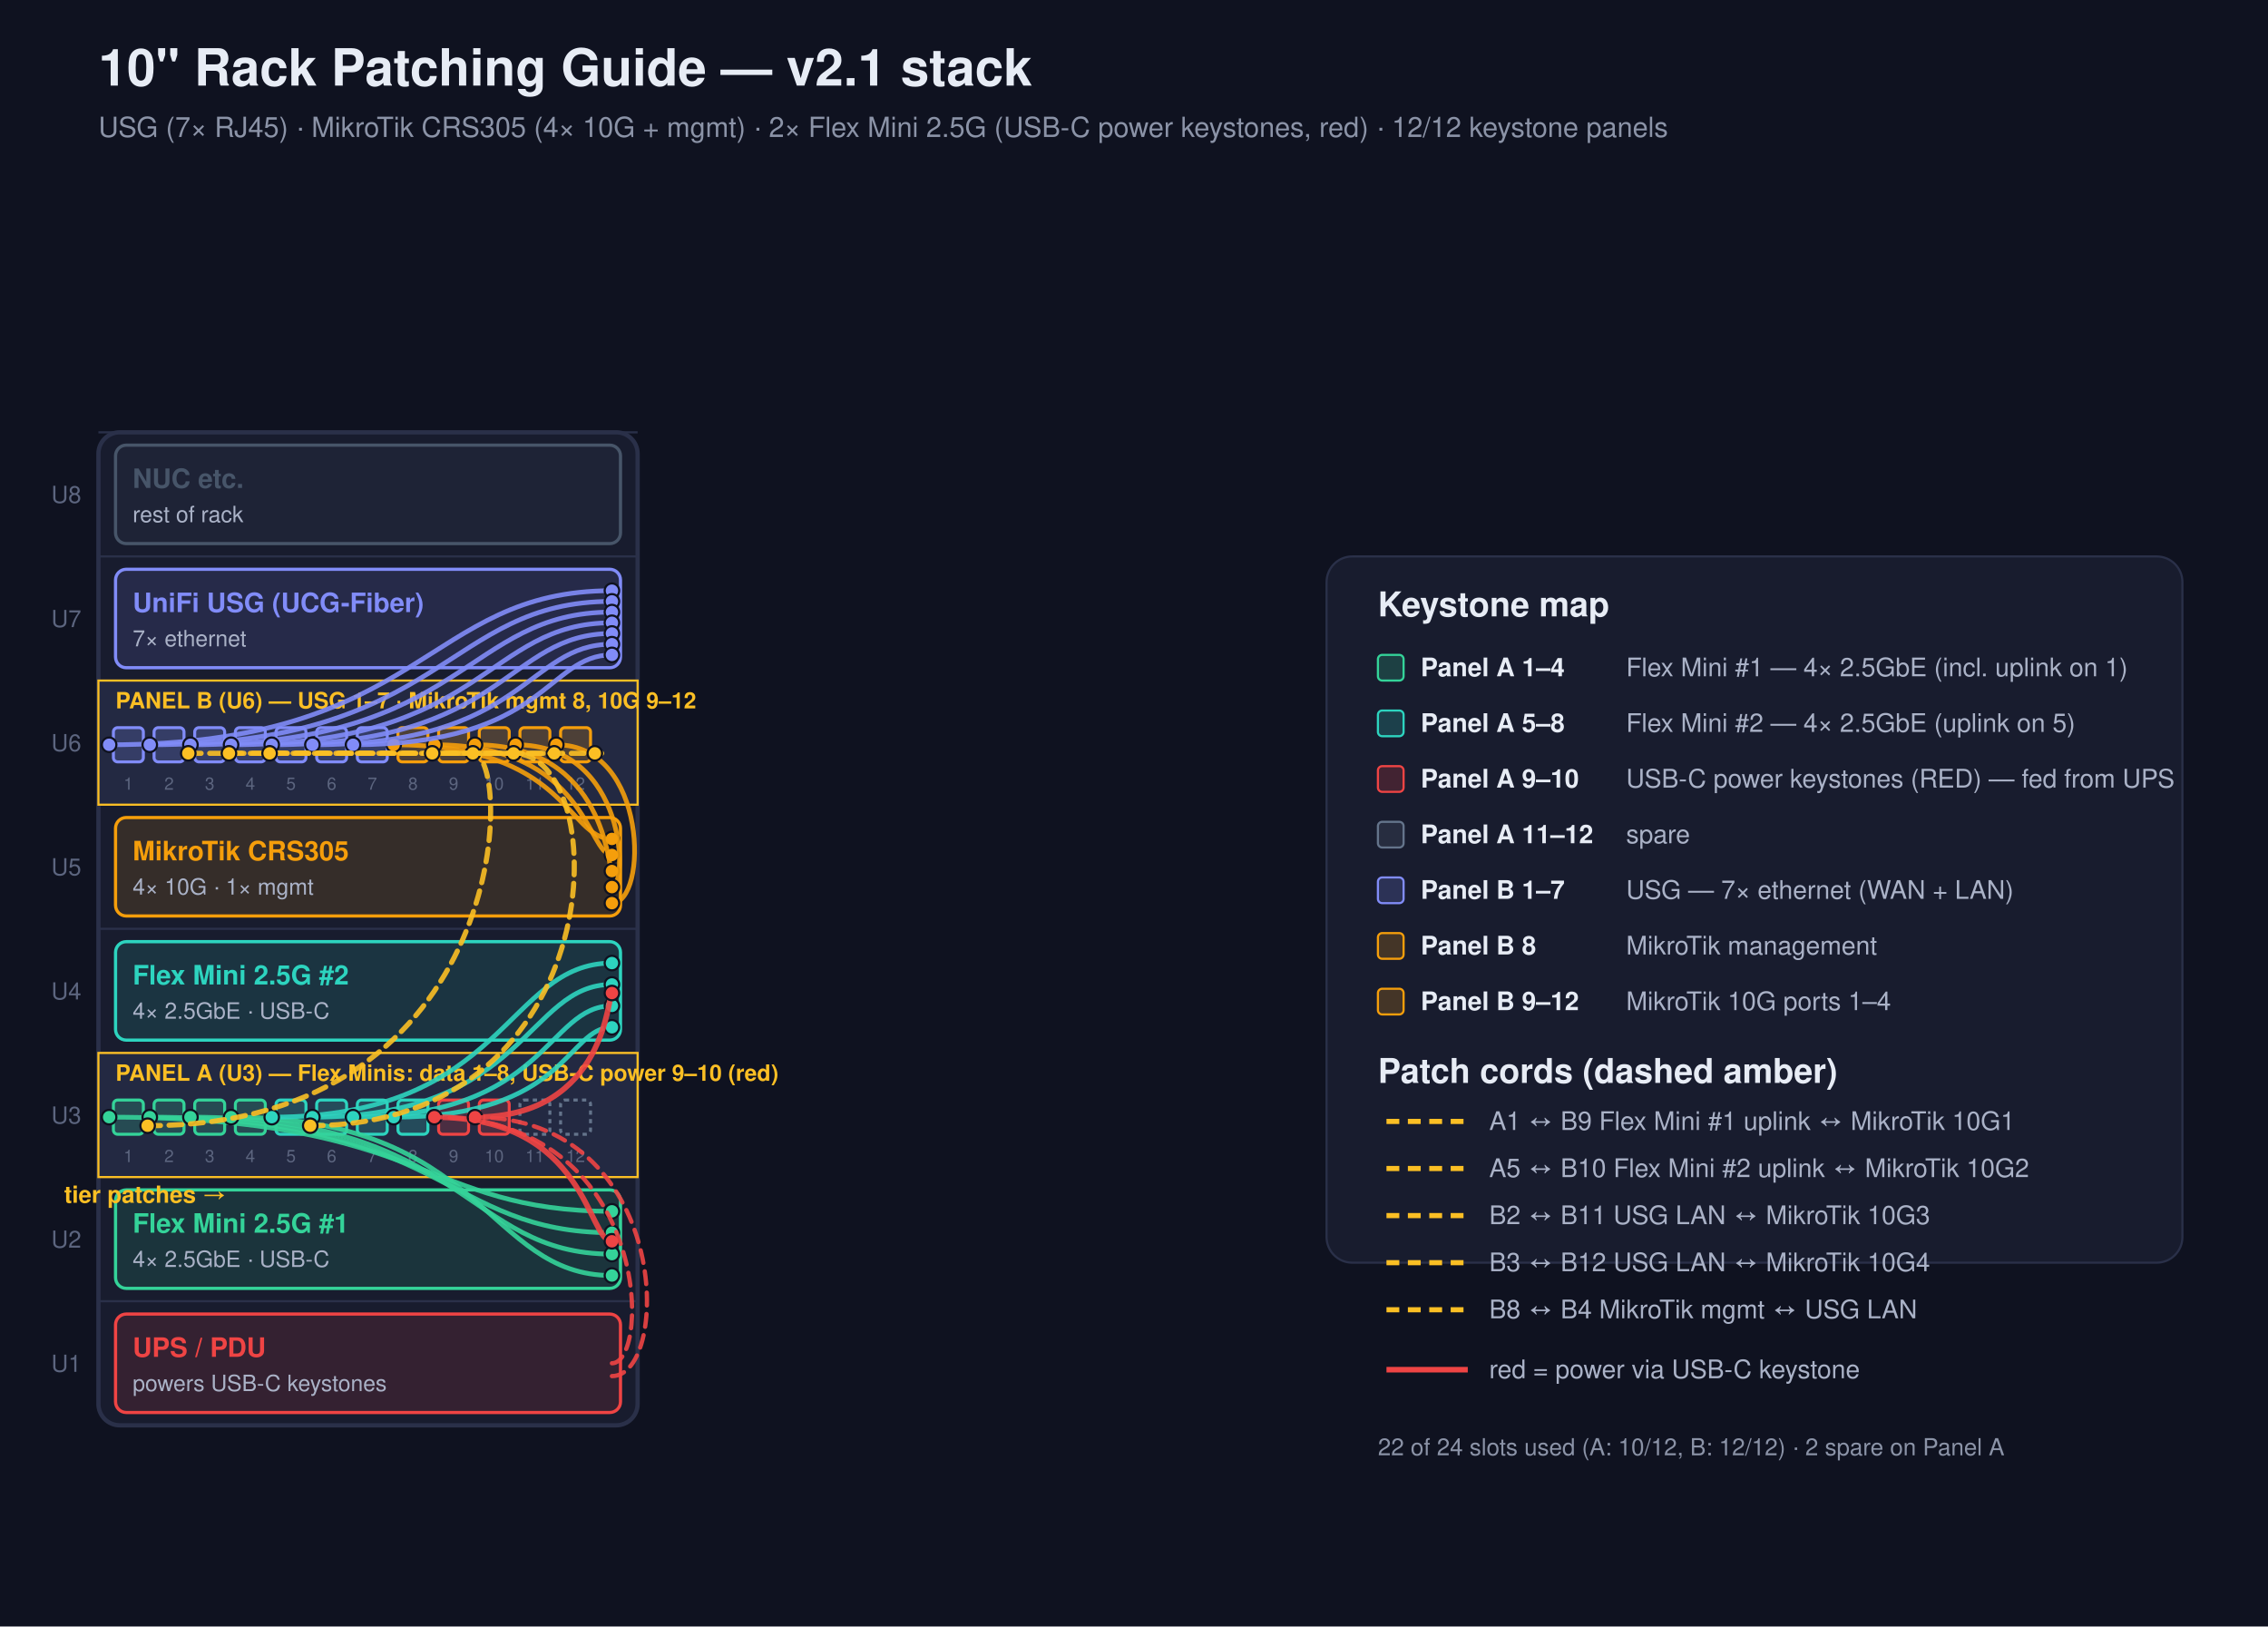
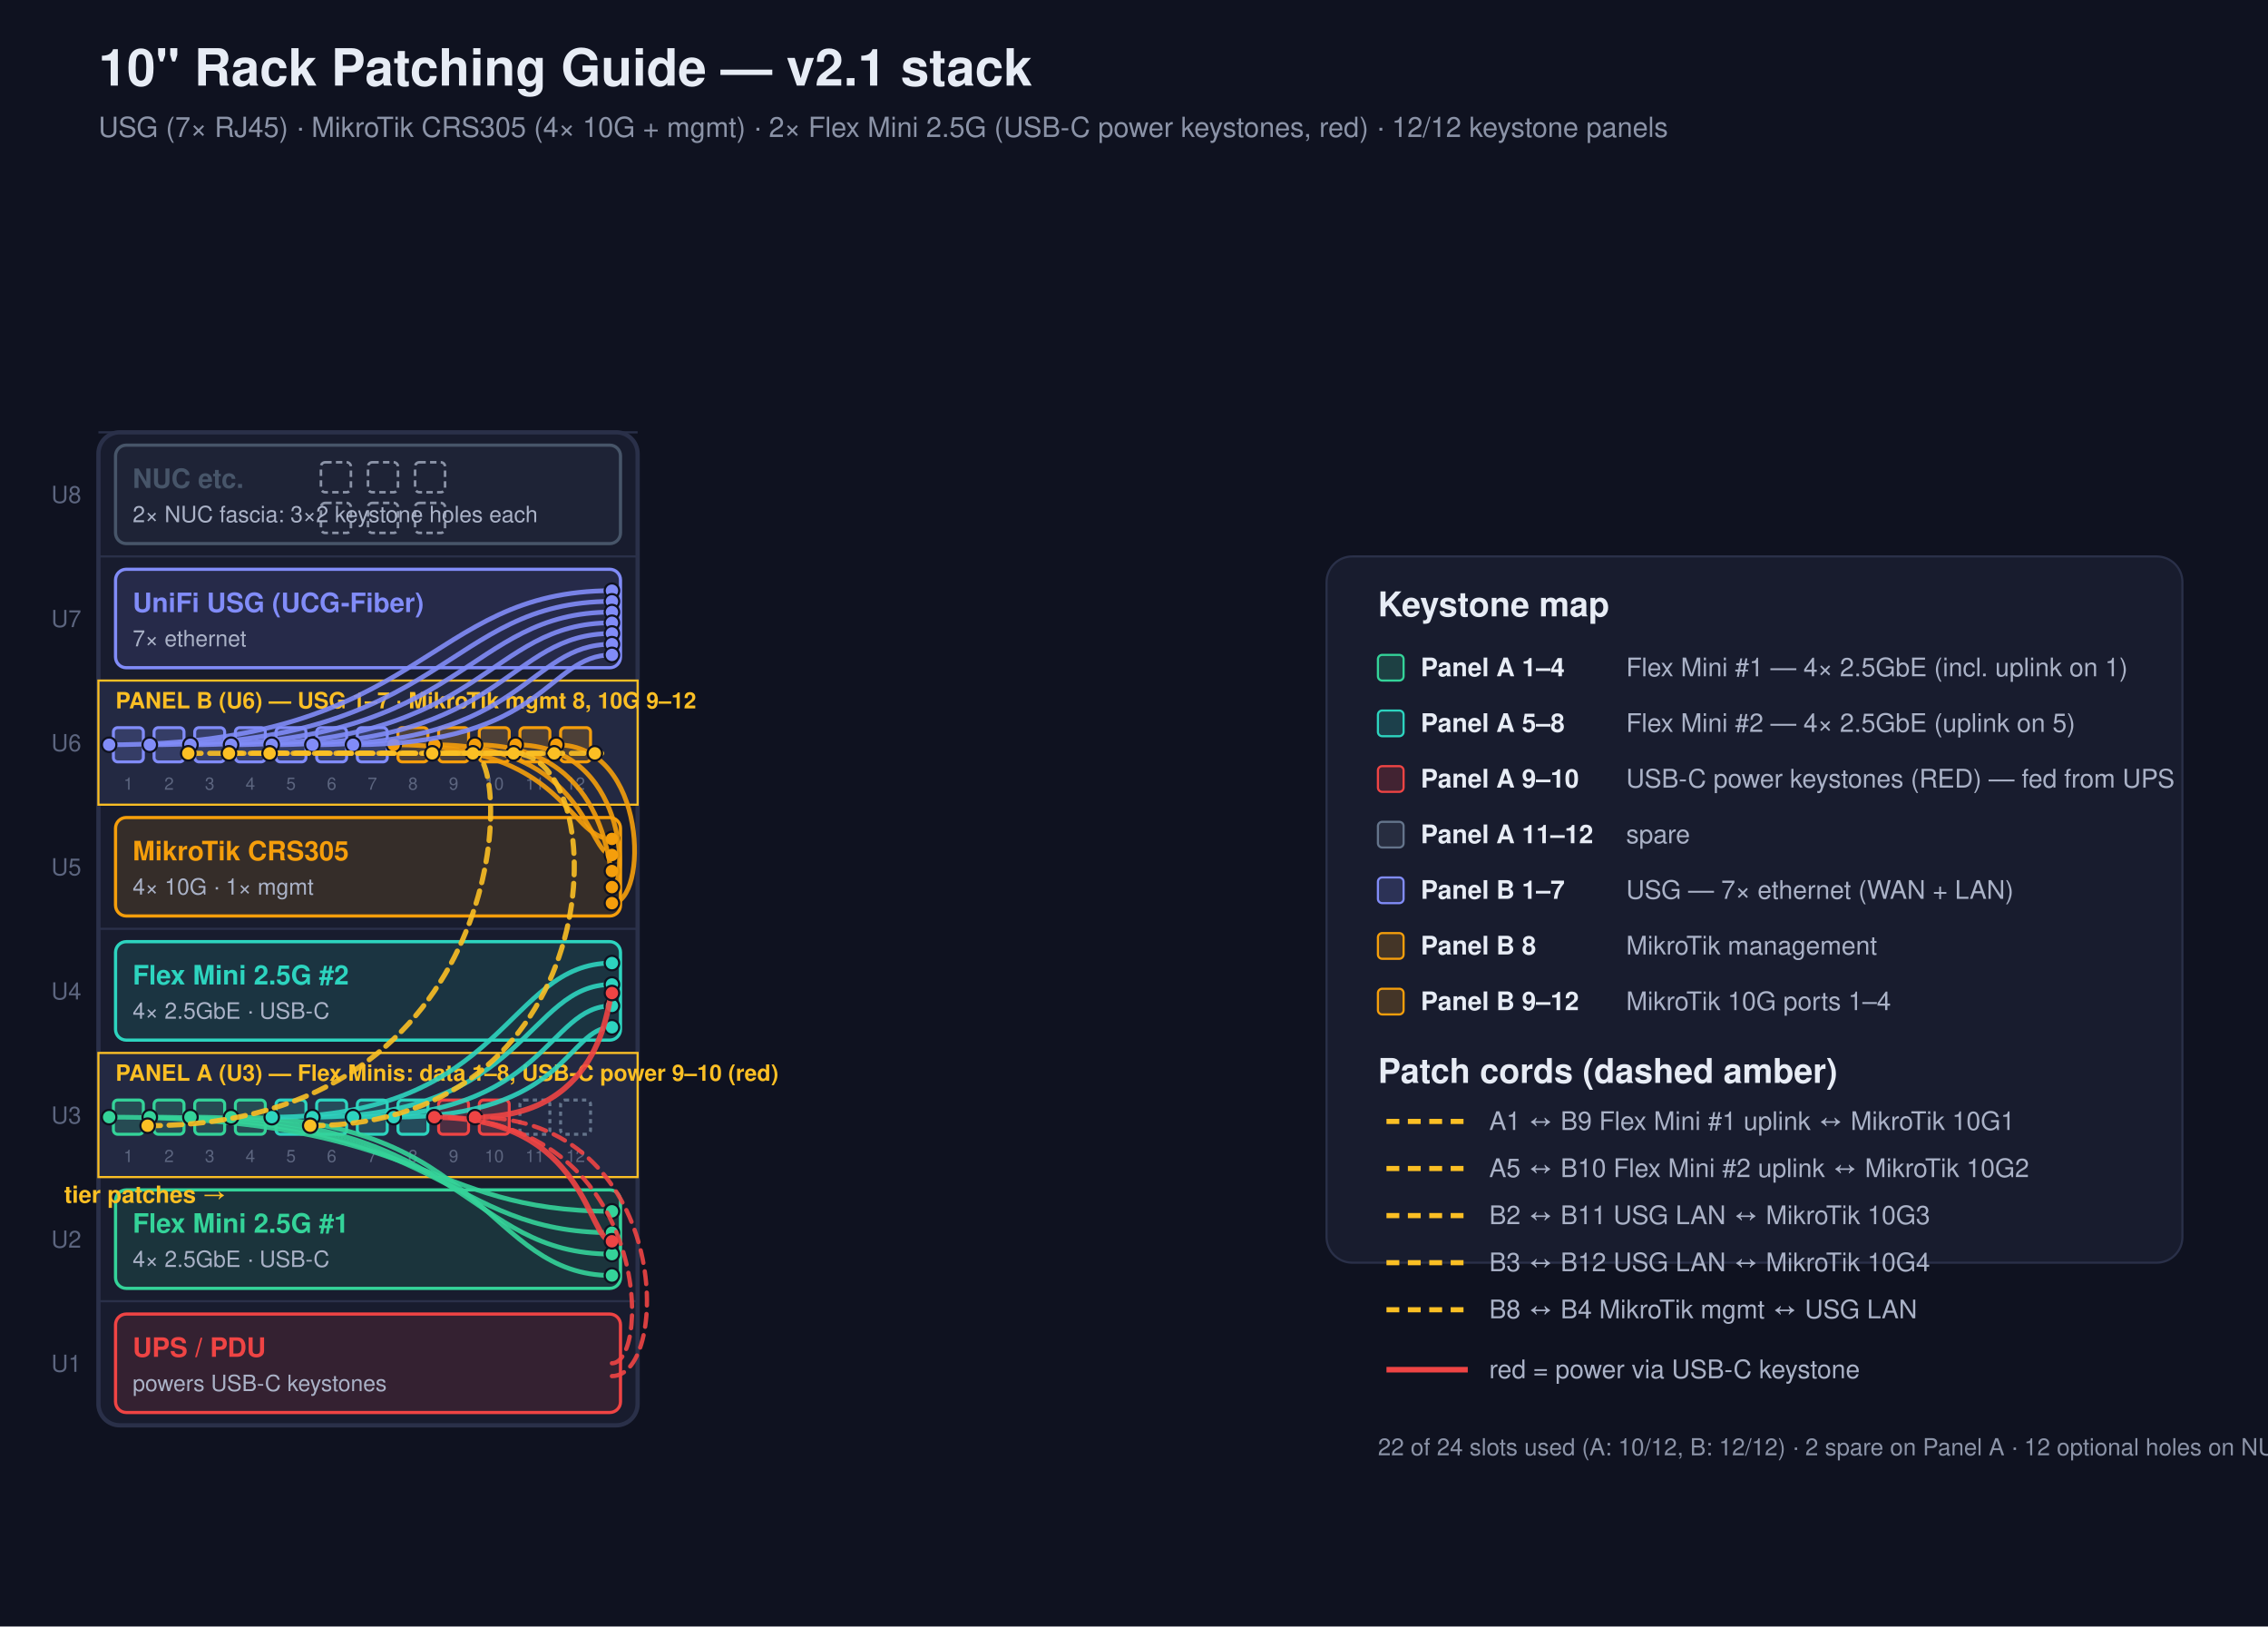
<svg xmlns="http://www.w3.org/2000/svg" width="1060" height="760" viewBox="0 0 1060 760" font-family="Segoe UI, Helvetica, Arial, sans-serif">
  <defs>
    <marker id="dot" markerWidth="6" markerHeight="6" refX="3" refY="3">
      <circle cx="3" cy="3" r="2.4" fill="context-stroke" />
    </marker>
  </defs>
  <rect width="1060" height="760" fill="#0f1220" />
  <text x="46" y="40" fill="#e7ecf5" font-size="24" font-weight="700">10" Rack Patching Guide — v2.1 stack</text>
  <text x="46" y="64" fill="#8b93a7" font-size="13">USG (7× RJ45) · MikroTik CRS305 (4× 10G + mgmt) · 2× Flex Mini 2.5G (USB-C power keystones, red) · 12/12 keystone panels</text>
  <rect x="46" y="202" width="252" height="464" rx="10" fill="#181c2e" stroke="#2a3049" stroke-width="2" />
  <line x1="46" y1="608" x2="298" y2="608" stroke="#2a3049" />
  <text x="38" y="641.0" fill="#5c657f" font-size="11" text-anchor="end">U1</text>
  <line x1="46" y1="550" x2="298" y2="550" stroke="#2a3049" />
  <text x="38" y="583.0" fill="#5c657f" font-size="11" text-anchor="end">U2</text>
  <line x1="46" y1="492" x2="298" y2="492" stroke="#2a3049" />
  <text x="38" y="525.0" fill="#5c657f" font-size="11" text-anchor="end">U3</text>
  <line x1="46" y1="434" x2="298" y2="434" stroke="#2a3049" />
  <text x="38" y="467.0" fill="#5c657f" font-size="11" text-anchor="end">U4</text>
  <line x1="46" y1="376" x2="298" y2="376" stroke="#2a3049" />
  <text x="38" y="409.0" fill="#5c657f" font-size="11" text-anchor="end">U5</text>
  <line x1="46" y1="318" x2="298" y2="318" stroke="#2a3049" />
  <text x="38" y="351.0" fill="#5c657f" font-size="11" text-anchor="end">U6</text>
  <line x1="46" y1="260" x2="298" y2="260" stroke="#2a3049" />
  <text x="38" y="293.0" fill="#5c657f" font-size="11" text-anchor="end">U7</text>
  <line x1="46" y1="202" x2="298" y2="202" stroke="#2a3049" />
  <text x="38" y="235.0" fill="#5c657f" font-size="11" text-anchor="end">U8</text>
  <rect x="54" y="614" width="236" height="46" rx="5" fill="#ef444422" stroke="#ef4444" stroke-width="1.5" />
  <text x="62" y="634" fill="#ef4444" font-size="12.5" font-weight="700">UPS / PDU</text>
  <text x="62" y="650" fill="#aab2c7" font-size="10.5">powers USB-C keystones</text>
  <rect x="54" y="556" width="236" height="46" rx="5" fill="#34d39922" stroke="#34d399" stroke-width="1.5" />
  <text x="62" y="576" fill="#34d399" font-size="12.5" font-weight="700">Flex Mini 2.5G #1</text>
  <text x="62" y="592" fill="#aab2c7" font-size="10.5">4× 2.5GbE · USB-C</text>
  <rect x="54" y="440" width="236" height="46" rx="5" fill="#2dd4bf22" stroke="#2dd4bf" stroke-width="1.5" />
  <text x="62" y="460" fill="#2dd4bf" font-size="12.5" font-weight="700">Flex Mini 2.5G #2</text>
  <text x="62" y="476" fill="#aab2c7" font-size="10.5">4× 2.5GbE · USB-C</text>
  <rect x="54" y="382" width="236" height="46" rx="5" fill="#f59e0b22" stroke="#f59e0b" stroke-width="1.5" />
  <text x="62" y="402" fill="#f59e0b" font-size="12.5" font-weight="700">MikroTik CRS305</text>
  <text x="62" y="418" fill="#aab2c7" font-size="10.5">4× 10G · 1× mgmt</text>
  <rect x="54" y="266" width="236" height="46" rx="5" fill="#818cf822" stroke="#818cf8" stroke-width="1.5" />
  <text x="62" y="286" fill="#818cf8" font-size="12.5" font-weight="700">UniFi USG (UCG-Fiber)</text>
  <text x="62" y="302" fill="#aab2c7" font-size="10.5">7× ethernet</text>
  <rect x="54" y="208" width="236" height="46" rx="5" fill="#47556922" stroke="#475569" stroke-width="1.5" />
+   <rect x="150" y="216" width="14" height="14" rx="2" fill="none" stroke="#8b93a7" stroke-width="1.2" stroke-dasharray="3,2" />
+   <rect x="172" y="216" width="14" height="14" rx="2" fill="none" stroke="#8b93a7" stroke-width="1.2" stroke-dasharray="3,2" />
+   <rect x="194" y="216" width="14" height="14" rx="2" fill="none" stroke="#8b93a7" stroke-width="1.2" stroke-dasharray="3,2" />
+   <rect x="150" y="235" width="14" height="14" rx="2" fill="none" stroke="#8b93a7" stroke-width="1.2" stroke-dasharray="3,2" />
+   <rect x="172" y="235" width="14" height="14" rx="2" fill="none" stroke="#8b93a7" stroke-width="1.2" stroke-dasharray="3,2" />
+   <rect x="194" y="235" width="14" height="14" rx="2" fill="none" stroke="#8b93a7" stroke-width="1.2" stroke-dasharray="3,2" />
  <text x="62" y="228" fill="#475569" font-size="12.5" font-weight="700">NUC etc.</text>
-   <text x="62" y="244" fill="#aab2c7" font-size="10.5">rest of rack</text>
+   <text x="62" y="244" fill="#aab2c7" font-size="10.5">2× NUC fascia: 3×2 keystone holes each</text>
  <rect x="46" y="492" width="252" height="58" fill="#232942" stroke="#fbbf24" stroke-width="1" />
  <text x="54" y="505" fill="#fbbf24" font-size="10.5" font-weight="700">PANEL A (U3) — Flex Minis: data 1–8, USB-C power 9–10 (red)</text>
  <rect x="53" y="514" width="14" height="16" rx="2" fill="#34d39933" stroke="#34d399" stroke-width="1.4" />
  <text x="60" y="543" fill="#5c657f" font-size="8" text-anchor="middle">1</text>
  <rect x="72" y="514" width="14" height="16" rx="2" fill="#34d39933" stroke="#34d399" stroke-width="1.4" />
  <text x="79" y="543" fill="#5c657f" font-size="8" text-anchor="middle">2</text>
  <rect x="91" y="514" width="14" height="16" rx="2" fill="#34d39933" stroke="#34d399" stroke-width="1.4" />
  <text x="98" y="543" fill="#5c657f" font-size="8" text-anchor="middle">3</text>
  <rect x="110" y="514" width="14" height="16" rx="2" fill="#34d39933" stroke="#34d399" stroke-width="1.4" />
  <text x="117" y="543" fill="#5c657f" font-size="8" text-anchor="middle">4</text>
  <rect x="129" y="514" width="14" height="16" rx="2" fill="#2dd4bf33" stroke="#2dd4bf" stroke-width="1.4" />
  <text x="136" y="543" fill="#5c657f" font-size="8" text-anchor="middle">5</text>
  <rect x="148" y="514" width="14" height="16" rx="2" fill="#2dd4bf33" stroke="#2dd4bf" stroke-width="1.4" />
  <text x="155" y="543" fill="#5c657f" font-size="8" text-anchor="middle">6</text>
  <rect x="167" y="514" width="14" height="16" rx="2" fill="#2dd4bf33" stroke="#2dd4bf" stroke-width="1.4" />
  <text x="174" y="543" fill="#5c657f" font-size="8" text-anchor="middle">7</text>
  <rect x="186" y="514" width="14" height="16" rx="2" fill="#2dd4bf33" stroke="#2dd4bf" stroke-width="1.4" />
  <text x="193" y="543" fill="#5c657f" font-size="8" text-anchor="middle">8</text>
  <rect x="205" y="514" width="14" height="16" rx="2" fill="#ef444433" stroke="#ef4444" stroke-width="1.4" />
  <text x="212" y="543" fill="#5c657f" font-size="8" text-anchor="middle">9</text>
  <rect x="224" y="514" width="14" height="16" rx="2" fill="#ef444433" stroke="#ef4444" stroke-width="1.4" />
  <text x="231" y="543" fill="#5c657f" font-size="8" text-anchor="middle">10</text>
  <rect x="243" y="514" width="14" height="16" rx="2" fill="transparent" stroke="#64748b" stroke-width="1.4" stroke-dasharray="2,2" />
  <text x="250" y="543" fill="#5c657f" font-size="8" text-anchor="middle">11</text>
  <rect x="262" y="514" width="14" height="16" rx="2" fill="transparent" stroke="#64748b" stroke-width="1.4" stroke-dasharray="2,2" />
  <text x="269" y="543" fill="#5c657f" font-size="8" text-anchor="middle">12</text>
  <rect x="46" y="318" width="252" height="58" fill="#232942" stroke="#fbbf24" stroke-width="1" />
  <text x="54" y="331" fill="#fbbf24" font-size="10.5" font-weight="700">PANEL B (U6) — USG 1–7 · MikroTik mgmt 8, 10G 9–12</text>
  <rect x="53" y="340" width="14" height="16" rx="2" fill="#818cf833" stroke="#818cf8" stroke-width="1.4" />
  <text x="60" y="369" fill="#5c657f" font-size="8" text-anchor="middle">1</text>
  <rect x="72" y="340" width="14" height="16" rx="2" fill="#818cf833" stroke="#818cf8" stroke-width="1.4" />
  <text x="79" y="369" fill="#5c657f" font-size="8" text-anchor="middle">2</text>
  <rect x="91" y="340" width="14" height="16" rx="2" fill="#818cf833" stroke="#818cf8" stroke-width="1.4" />
  <text x="98" y="369" fill="#5c657f" font-size="8" text-anchor="middle">3</text>
  <rect x="110" y="340" width="14" height="16" rx="2" fill="#818cf833" stroke="#818cf8" stroke-width="1.4" />
  <text x="117" y="369" fill="#5c657f" font-size="8" text-anchor="middle">4</text>
  <rect x="129" y="340" width="14" height="16" rx="2" fill="#818cf833" stroke="#818cf8" stroke-width="1.4" />
  <text x="136" y="369" fill="#5c657f" font-size="8" text-anchor="middle">5</text>
  <rect x="148" y="340" width="14" height="16" rx="2" fill="#818cf833" stroke="#818cf8" stroke-width="1.4" />
  <text x="155" y="369" fill="#5c657f" font-size="8" text-anchor="middle">6</text>
  <rect x="167" y="340" width="14" height="16" rx="2" fill="#818cf833" stroke="#818cf8" stroke-width="1.4" />
  <text x="174" y="369" fill="#5c657f" font-size="8" text-anchor="middle">7</text>
  <rect x="186" y="340" width="14" height="16" rx="2" fill="#f59e0b33" stroke="#f59e0b" stroke-width="1.4" />
  <text x="193" y="369" fill="#5c657f" font-size="8" text-anchor="middle">8</text>
  <rect x="205" y="340" width="14" height="16" rx="2" fill="#f59e0b33" stroke="#f59e0b" stroke-width="1.4" />
  <text x="212" y="369" fill="#5c657f" font-size="8" text-anchor="middle">9</text>
  <rect x="224" y="340" width="14" height="16" rx="2" fill="#f59e0b33" stroke="#f59e0b" stroke-width="1.4" />
  <text x="231" y="369" fill="#5c657f" font-size="8" text-anchor="middle">10</text>
  <rect x="243" y="340" width="14" height="16" rx="2" fill="#f59e0b33" stroke="#f59e0b" stroke-width="1.4" />
  <text x="250" y="369" fill="#5c657f" font-size="8" text-anchor="middle">11</text>
  <rect x="262" y="340" width="14" height="16" rx="2" fill="#f59e0b33" stroke="#f59e0b" stroke-width="1.4" />
  <text x="269" y="369" fill="#5c657f" font-size="8" text-anchor="middle">12</text>
  <path d="M 286 566.0 C 198.5 566.0, 198.5 522, 51 522" fill="none" stroke="#34d399" stroke-width="2.2" stroke-linecap="round" opacity="0.9" />
  <circle cx="286" cy="566.0" r="3.4" fill="#34d399" stroke="#0f1220" stroke-width="1" />
  <circle cx="51" cy="522" r="3.4" fill="#34d399" stroke="#0f1220" stroke-width="1" />
  <path d="M 286 576.0 C 208.0 576.0, 208.0 522, 70 522" fill="none" stroke="#34d399" stroke-width="2.2" stroke-linecap="round" opacity="0.9" />
  <circle cx="286" cy="576.0" r="3.4" fill="#34d399" stroke="#0f1220" stroke-width="1" />
  <circle cx="70" cy="522" r="3.4" fill="#34d399" stroke="#0f1220" stroke-width="1" />
  <path d="M 286 586.0 C 217.5 586.0, 217.5 522, 89 522" fill="none" stroke="#34d399" stroke-width="2.2" stroke-linecap="round" opacity="0.9" />
  <circle cx="286" cy="586.0" r="3.4" fill="#34d399" stroke="#0f1220" stroke-width="1" />
  <circle cx="89" cy="522" r="3.4" fill="#34d399" stroke="#0f1220" stroke-width="1" />
  <path d="M 286 596.0 C 227.0 596.0, 227.0 522, 108 522" fill="none" stroke="#34d399" stroke-width="2.2" stroke-linecap="round" opacity="0.9" />
  <circle cx="286" cy="596.0" r="3.4" fill="#34d399" stroke="#0f1220" stroke-width="1" />
  <circle cx="108" cy="522" r="3.4" fill="#34d399" stroke="#0f1220" stroke-width="1" />
  <path d="M 286 450.0 C 236.5 450.0, 236.5 522, 127 522" fill="none" stroke="#2dd4bf" stroke-width="2.2" stroke-linecap="round" opacity="0.9" />
  <circle cx="286" cy="450.0" r="3.4" fill="#2dd4bf" stroke="#0f1220" stroke-width="1" />
  <circle cx="127" cy="522" r="3.4" fill="#2dd4bf" stroke="#0f1220" stroke-width="1" />
  <path d="M 286 460.0 C 246.0 460.0, 246.0 522, 146 522" fill="none" stroke="#2dd4bf" stroke-width="2.2" stroke-linecap="round" opacity="0.9" />
  <circle cx="286" cy="460.0" r="3.4" fill="#2dd4bf" stroke="#0f1220" stroke-width="1" />
  <circle cx="146" cy="522" r="3.4" fill="#2dd4bf" stroke="#0f1220" stroke-width="1" />
  <path d="M 286 470.0 C 255.5 470.0, 255.5 522, 165 522" fill="none" stroke="#2dd4bf" stroke-width="2.2" stroke-linecap="round" opacity="0.9" />
  <circle cx="286" cy="470.0" r="3.4" fill="#2dd4bf" stroke="#0f1220" stroke-width="1" />
  <circle cx="165" cy="522" r="3.4" fill="#2dd4bf" stroke="#0f1220" stroke-width="1" />
  <path d="M 286 480.0 C 265.0 480.0, 265.0 522, 184 522" fill="none" stroke="#2dd4bf" stroke-width="2.2" stroke-linecap="round" opacity="0.9" />
  <circle cx="286" cy="480.0" r="3.4" fill="#2dd4bf" stroke="#0f1220" stroke-width="1" />
  <circle cx="184" cy="522" r="3.4" fill="#2dd4bf" stroke="#0f1220" stroke-width="1" />
  <path d="M 286 392.0 C 265.0 392.0, 265.0 348, 184 348" fill="none" stroke="#f59e0b" stroke-width="2.2" stroke-linecap="round" opacity="0.9" />
  <circle cx="286" cy="392.0" r="3.4" fill="#f59e0b" stroke="#0f1220" stroke-width="1" />
  <circle cx="184" cy="348" r="3.4" fill="#f59e0b" stroke="#0f1220" stroke-width="1" />
  <path d="M 286 399.5 C 274.5 399.5, 274.5 348, 203 348" fill="none" stroke="#f59e0b" stroke-width="2.2" stroke-linecap="round" opacity="0.9" />
  <circle cx="286" cy="399.5" r="3.4" fill="#f59e0b" stroke="#0f1220" stroke-width="1" />
  <circle cx="203" cy="348" r="3.4" fill="#f59e0b" stroke="#0f1220" stroke-width="1" />
  <path d="M 286 407.0 C 284.0 407.0, 284.0 348, 222 348" fill="none" stroke="#f59e0b" stroke-width="2.2" stroke-linecap="round" opacity="0.9" />
  <circle cx="286" cy="407.0" r="3.4" fill="#f59e0b" stroke="#0f1220" stroke-width="1" />
  <circle cx="222" cy="348" r="3.4" fill="#f59e0b" stroke="#0f1220" stroke-width="1" />
  <path d="M 286 414.5 C 293.5 414.5, 293.5 348, 241 348" fill="none" stroke="#f59e0b" stroke-width="2.2" stroke-linecap="round" opacity="0.9" />
  <circle cx="286" cy="414.5" r="3.4" fill="#f59e0b" stroke="#0f1220" stroke-width="1" />
  <circle cx="241" cy="348" r="3.4" fill="#f59e0b" stroke="#0f1220" stroke-width="1" />
  <path d="M 286 422.0 C 303.0 422.0, 303.0 348, 260 348" fill="none" stroke="#f59e0b" stroke-width="2.2" stroke-linecap="round" opacity="0.9" />
  <circle cx="286" cy="422.0" r="3.4" fill="#f59e0b" stroke="#0f1220" stroke-width="1" />
  <circle cx="260" cy="348" r="3.4" fill="#f59e0b" stroke="#0f1220" stroke-width="1" />
  <path d="M 286 276.0 C 198.5 276.0, 198.5 348, 51 348" fill="none" stroke="#818cf8" stroke-width="2.2" stroke-linecap="round" opacity="0.9" />
  <circle cx="286" cy="276.0" r="3.4" fill="#818cf8" stroke="#0f1220" stroke-width="1" />
  <circle cx="51" cy="348" r="3.4" fill="#818cf8" stroke="#0f1220" stroke-width="1" />
  <path d="M 286 281.0 C 208.0 281.0, 208.0 348, 70 348" fill="none" stroke="#818cf8" stroke-width="2.2" stroke-linecap="round" opacity="0.9" />
  <circle cx="286" cy="281.0" r="3.4" fill="#818cf8" stroke="#0f1220" stroke-width="1" />
  <circle cx="70" cy="348" r="3.4" fill="#818cf8" stroke="#0f1220" stroke-width="1" />
  <path d="M 286 286.0 C 217.5 286.0, 217.5 348, 89 348" fill="none" stroke="#818cf8" stroke-width="2.2" stroke-linecap="round" opacity="0.9" />
  <circle cx="286" cy="286.0" r="3.4" fill="#818cf8" stroke="#0f1220" stroke-width="1" />
  <circle cx="89" cy="348" r="3.4" fill="#818cf8" stroke="#0f1220" stroke-width="1" />
  <path d="M 286 291.0 C 227.0 291.0, 227.0 348, 108 348" fill="none" stroke="#818cf8" stroke-width="2.2" stroke-linecap="round" opacity="0.9" />
  <circle cx="286" cy="291.0" r="3.4" fill="#818cf8" stroke="#0f1220" stroke-width="1" />
  <circle cx="108" cy="348" r="3.4" fill="#818cf8" stroke="#0f1220" stroke-width="1" />
  <path d="M 286 296.0 C 236.5 296.0, 236.5 348, 127 348" fill="none" stroke="#818cf8" stroke-width="2.2" stroke-linecap="round" opacity="0.9" />
  <circle cx="286" cy="296.0" r="3.4" fill="#818cf8" stroke="#0f1220" stroke-width="1" />
  <circle cx="127" cy="348" r="3.4" fill="#818cf8" stroke="#0f1220" stroke-width="1" />
  <path d="M 286 301.0 C 246.0 301.0, 246.0 348, 146 348" fill="none" stroke="#818cf8" stroke-width="2.2" stroke-linecap="round" opacity="0.9" />
  <circle cx="286" cy="301.0" r="3.4" fill="#818cf8" stroke="#0f1220" stroke-width="1" />
  <circle cx="146" cy="348" r="3.4" fill="#818cf8" stroke="#0f1220" stroke-width="1" />
  <path d="M 286 306.0 C 255.5 306.0, 255.5 348, 165 348" fill="none" stroke="#818cf8" stroke-width="2.2" stroke-linecap="round" opacity="0.9" />
  <circle cx="286" cy="306.0" r="3.4" fill="#818cf8" stroke="#0f1220" stroke-width="1" />
  <circle cx="165" cy="348" r="3.4" fill="#818cf8" stroke="#0f1220" stroke-width="1" />
  <path d="M 286 580.0 C 274.5 580.0, 274.5 522, 203 522" fill="none" stroke="#ef4444" stroke-width="2.6" stroke-linecap="round" opacity="0.9" />
  <circle cx="286" cy="580.0" r="3.4" fill="#ef4444" stroke="#0f1220" stroke-width="1" />
  <circle cx="203" cy="522" r="3.4" fill="#ef4444" stroke="#0f1220" stroke-width="1" />
  <path d="M 286 464.0 C 284.0 464.0, 284.0 522, 222 522" fill="none" stroke="#ef4444" stroke-width="2.6" stroke-linecap="round" opacity="0.9" />
  <circle cx="286" cy="464.0" r="3.4" fill="#ef4444" stroke="#0f1220" stroke-width="1" />
  <circle cx="222" cy="522" r="3.4" fill="#ef4444" stroke="#0f1220" stroke-width="1" />
  <path d="M 286 637.0 C 304.5 637.0, 304.5 522, 203 522" fill="none" stroke="#ef4444" stroke-width="2" stroke-linecap="round" opacity="0.9" stroke-dasharray="6,4" />
  <path d="M 286 643.0 C 314.0 643.0, 314.0 522, 222 522" fill="none" stroke="#ef4444" stroke-width="2" stroke-linecap="round" opacity="0.9" stroke-dasharray="6,4" />
  <path d="M 69 526 C 240.0 526, 240.0 352, 221 352" fill="none" stroke="#fbbf24" stroke-width="2.4" stroke-linecap="round" opacity="0.9" stroke-dasharray="6,4" />
  <circle cx="69" cy="526" r="3.4" fill="#fbbf24" stroke="#0f1220" stroke-width="1" />
  <circle cx="221" cy="352" r="3.4" fill="#fbbf24" stroke="#0f1220" stroke-width="1" />
  <path d="M 145 526 C 287.5 526, 287.5 352, 240 352" fill="none" stroke="#fbbf24" stroke-width="2.4" stroke-linecap="round" opacity="0.9" stroke-dasharray="6,4" />
  <circle cx="145" cy="526" r="3.4" fill="#fbbf24" stroke="#0f1220" stroke-width="1" />
  <circle cx="240" cy="352" r="3.4" fill="#fbbf24" stroke="#0f1220" stroke-width="1" />
  <path d="M 88 352 C 268.5 352, 268.5 352, 259 352" fill="none" stroke="#fbbf24" stroke-width="2.4" stroke-linecap="round" opacity="0.9" stroke-dasharray="6,4" />
  <circle cx="88" cy="352" r="3.4" fill="#fbbf24" stroke="#0f1220" stroke-width="1" />
  <circle cx="259" cy="352" r="3.4" fill="#fbbf24" stroke="#0f1220" stroke-width="1" />
  <path d="M 107 352 C 287.5 352, 287.5 352, 278 352" fill="none" stroke="#fbbf24" stroke-width="2.4" stroke-linecap="round" opacity="0.9" stroke-dasharray="6,4" />
  <circle cx="107" cy="352" r="3.4" fill="#fbbf24" stroke="#0f1220" stroke-width="1" />
  <circle cx="278" cy="352" r="3.4" fill="#fbbf24" stroke="#0f1220" stroke-width="1" />
  <path d="M 202 352 C 259.0 352, 259.0 352, 126 352" fill="none" stroke="#fbbf24" stroke-width="2.4" stroke-linecap="round" opacity="0.9" stroke-dasharray="6,4" />
  <circle cx="202" cy="352" r="3.4" fill="#fbbf24" stroke="#0f1220" stroke-width="1" />
  <circle cx="126" cy="352" r="3.4" fill="#fbbf24" stroke="#0f1220" stroke-width="1" />
  <text x="30" y="562" fill="#fbbf24" font-size="11" font-weight="700">tier patches →</text>
  <rect x="620" y="260" width="400" height="330" rx="12" fill="#181c2e" stroke="#2a3049" />
  <text x="644" y="288" fill="#e7ecf5" font-size="16" font-weight="700">Keystone map</text>
  <rect x="644" y="306" width="12" height="12" rx="2" fill="#34d39933" stroke="#34d399" />
  <text x="664" y="316" fill="#e7ecf5" font-size="12" font-weight="700">Panel A  1–4</text>
  <text x="760" y="316" fill="#aab2c7" font-size="12">Flex Mini #1 — 4× 2.5GbE (incl. uplink on 1)</text>
  <rect x="644" y="332" width="12" height="12" rx="2" fill="#2dd4bf33" stroke="#2dd4bf" />
  <text x="664" y="342" fill="#e7ecf5" font-size="12" font-weight="700">Panel A  5–8</text>
  <text x="760" y="342" fill="#aab2c7" font-size="12">Flex Mini #2 — 4× 2.5GbE (uplink on 5)</text>
  <rect x="644" y="358" width="12" height="12" rx="2" fill="#ef444433" stroke="#ef4444" />
  <text x="664" y="368" fill="#e7ecf5" font-size="12" font-weight="700">Panel A  9–10</text>
  <text x="760" y="368" fill="#aab2c7" font-size="12">USB-C power keystones (RED) — fed from UPS</text>
  <rect x="644" y="384" width="12" height="12" rx="2" fill="#64748b33" stroke="#64748b" />
  <text x="664" y="394" fill="#e7ecf5" font-size="12" font-weight="700">Panel A  11–12</text>
  <text x="760" y="394" fill="#aab2c7" font-size="12">spare</text>
  <rect x="644" y="410" width="12" height="12" rx="2" fill="#818cf833" stroke="#818cf8" />
  <text x="664" y="420" fill="#e7ecf5" font-size="12" font-weight="700">Panel B  1–7</text>
  <text x="760" y="420" fill="#aab2c7" font-size="12">USG — 7× ethernet (WAN + LAN)</text>
  <rect x="644" y="436" width="12" height="12" rx="2" fill="#f59e0b33" stroke="#f59e0b" />
  <text x="664" y="446" fill="#e7ecf5" font-size="12" font-weight="700">Panel B  8</text>
  <text x="760" y="446" fill="#aab2c7" font-size="12">MikroTik management</text>
  <rect x="644" y="462" width="12" height="12" rx="2" fill="#f59e0b33" stroke="#f59e0b" />
  <text x="664" y="472" fill="#e7ecf5" font-size="12" font-weight="700">Panel B  9–12</text>
  <text x="760" y="472" fill="#aab2c7" font-size="12">MikroTik 10G ports 1–4</text>
  <text x="644" y="506" fill="#e7ecf5" font-size="16" font-weight="700">Patch cords (dashed amber)</text>
  <line x1="648" y1="524" x2="686" y2="524" stroke="#fbbf24" stroke-width="2.4" stroke-dasharray="6,4" />
  <text x="696" y="528" fill="#aab2c7" font-size="12">A1 ↔ B9   Flex Mini #1 uplink ↔ MikroTik 10G1</text>
  <line x1="648" y1="546" x2="686" y2="546" stroke="#fbbf24" stroke-width="2.4" stroke-dasharray="6,4" />
  <text x="696" y="550" fill="#aab2c7" font-size="12">A5 ↔ B10  Flex Mini #2 uplink ↔ MikroTik 10G2</text>
  <line x1="648" y1="568" x2="686" y2="568" stroke="#fbbf24" stroke-width="2.4" stroke-dasharray="6,4" />
  <text x="696" y="572" fill="#aab2c7" font-size="12">B2 ↔ B11  USG LAN ↔ MikroTik 10G3</text>
  <line x1="648" y1="590" x2="686" y2="590" stroke="#fbbf24" stroke-width="2.4" stroke-dasharray="6,4" />
  <text x="696" y="594" fill="#aab2c7" font-size="12">B3 ↔ B12  USG LAN ↔ MikroTik 10G4</text>
  <line x1="648" y1="612" x2="686" y2="612" stroke="#fbbf24" stroke-width="2.4" stroke-dasharray="6,4" />
  <text x="696" y="616" fill="#aab2c7" font-size="12">B8 ↔ B4   MikroTik mgmt ↔ USG LAN</text>
  <line x1="648" y1="640" x2="686" y2="640" stroke="#ef4444" stroke-width="2.6" />
  <text x="696" y="644" fill="#aab2c7" font-size="12">red = power via USB-C keystone</text>
-   <text x="644" y="680" fill="#8b93a7" font-size="11">22 of 24 slots used (A: 10/12, B: 12/12) · 2 spare on Panel A</text>
+   <text x="644" y="680" fill="#8b93a7" font-size="11">22 of 24 slots used (A: 10/12, B: 12/12) · 2 spare on Panel A · 12 optional holes on NUC fascias (3×2 each, dashed grey)</text>
</svg>
